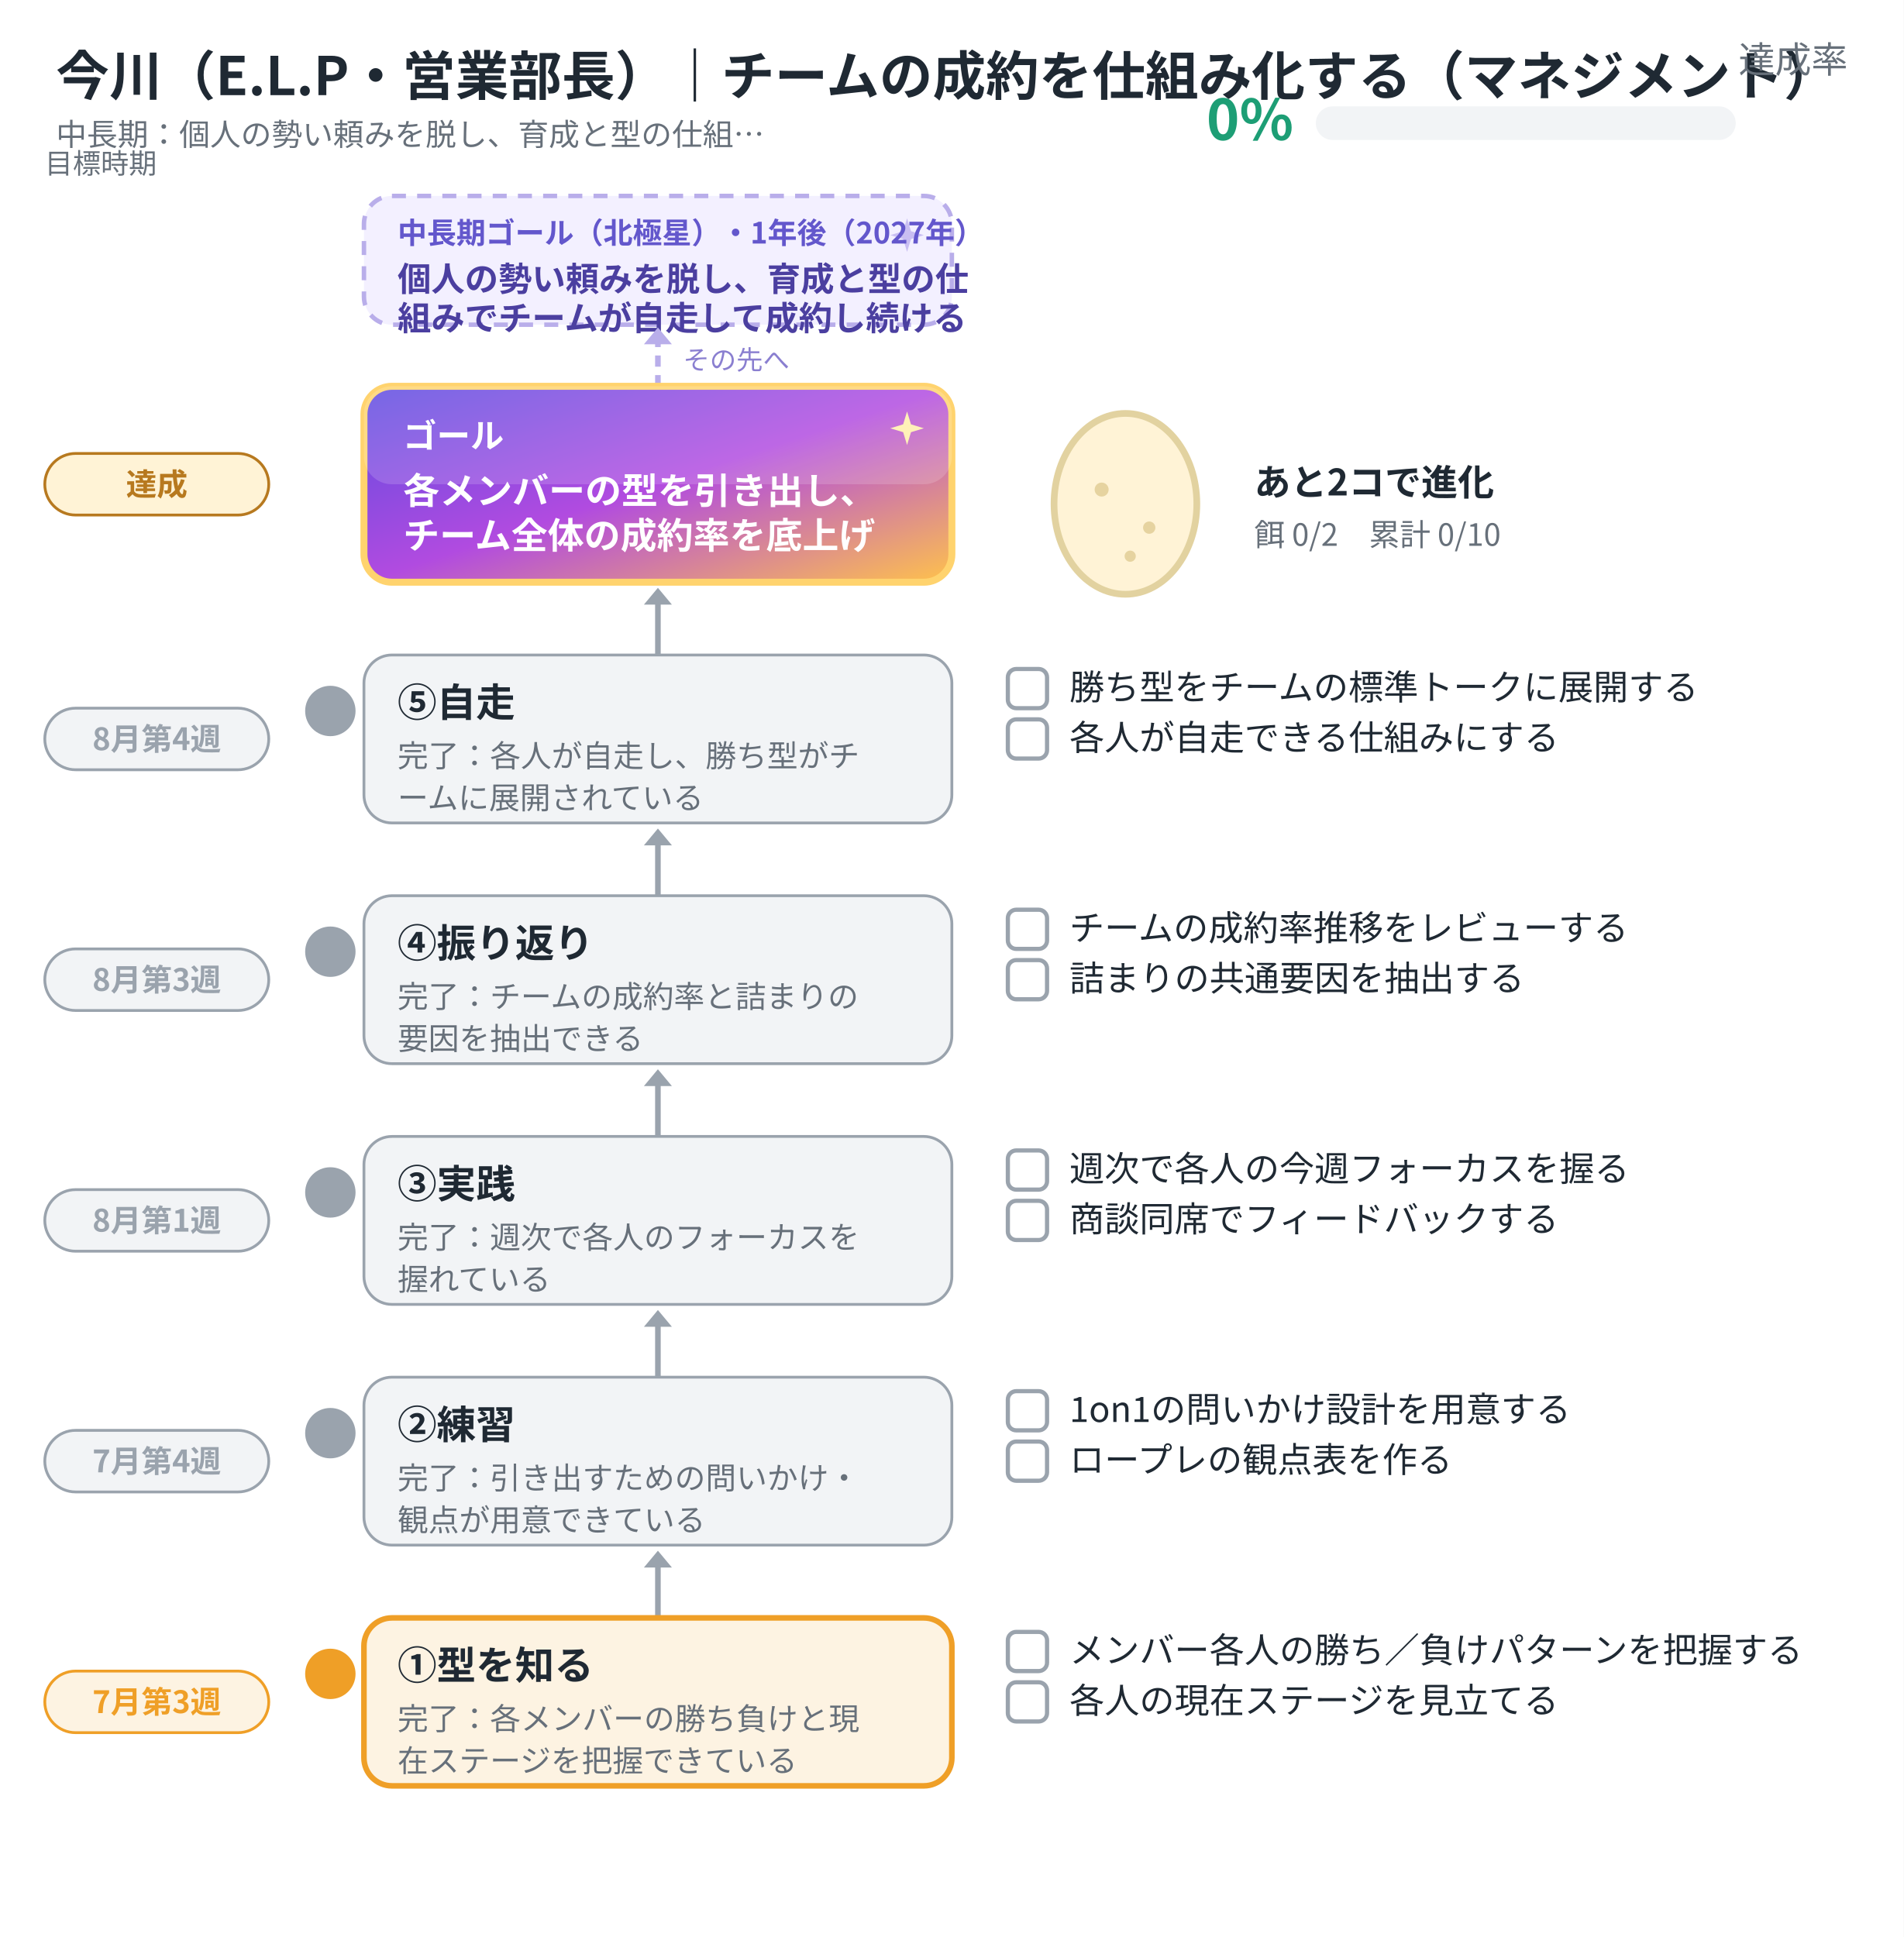
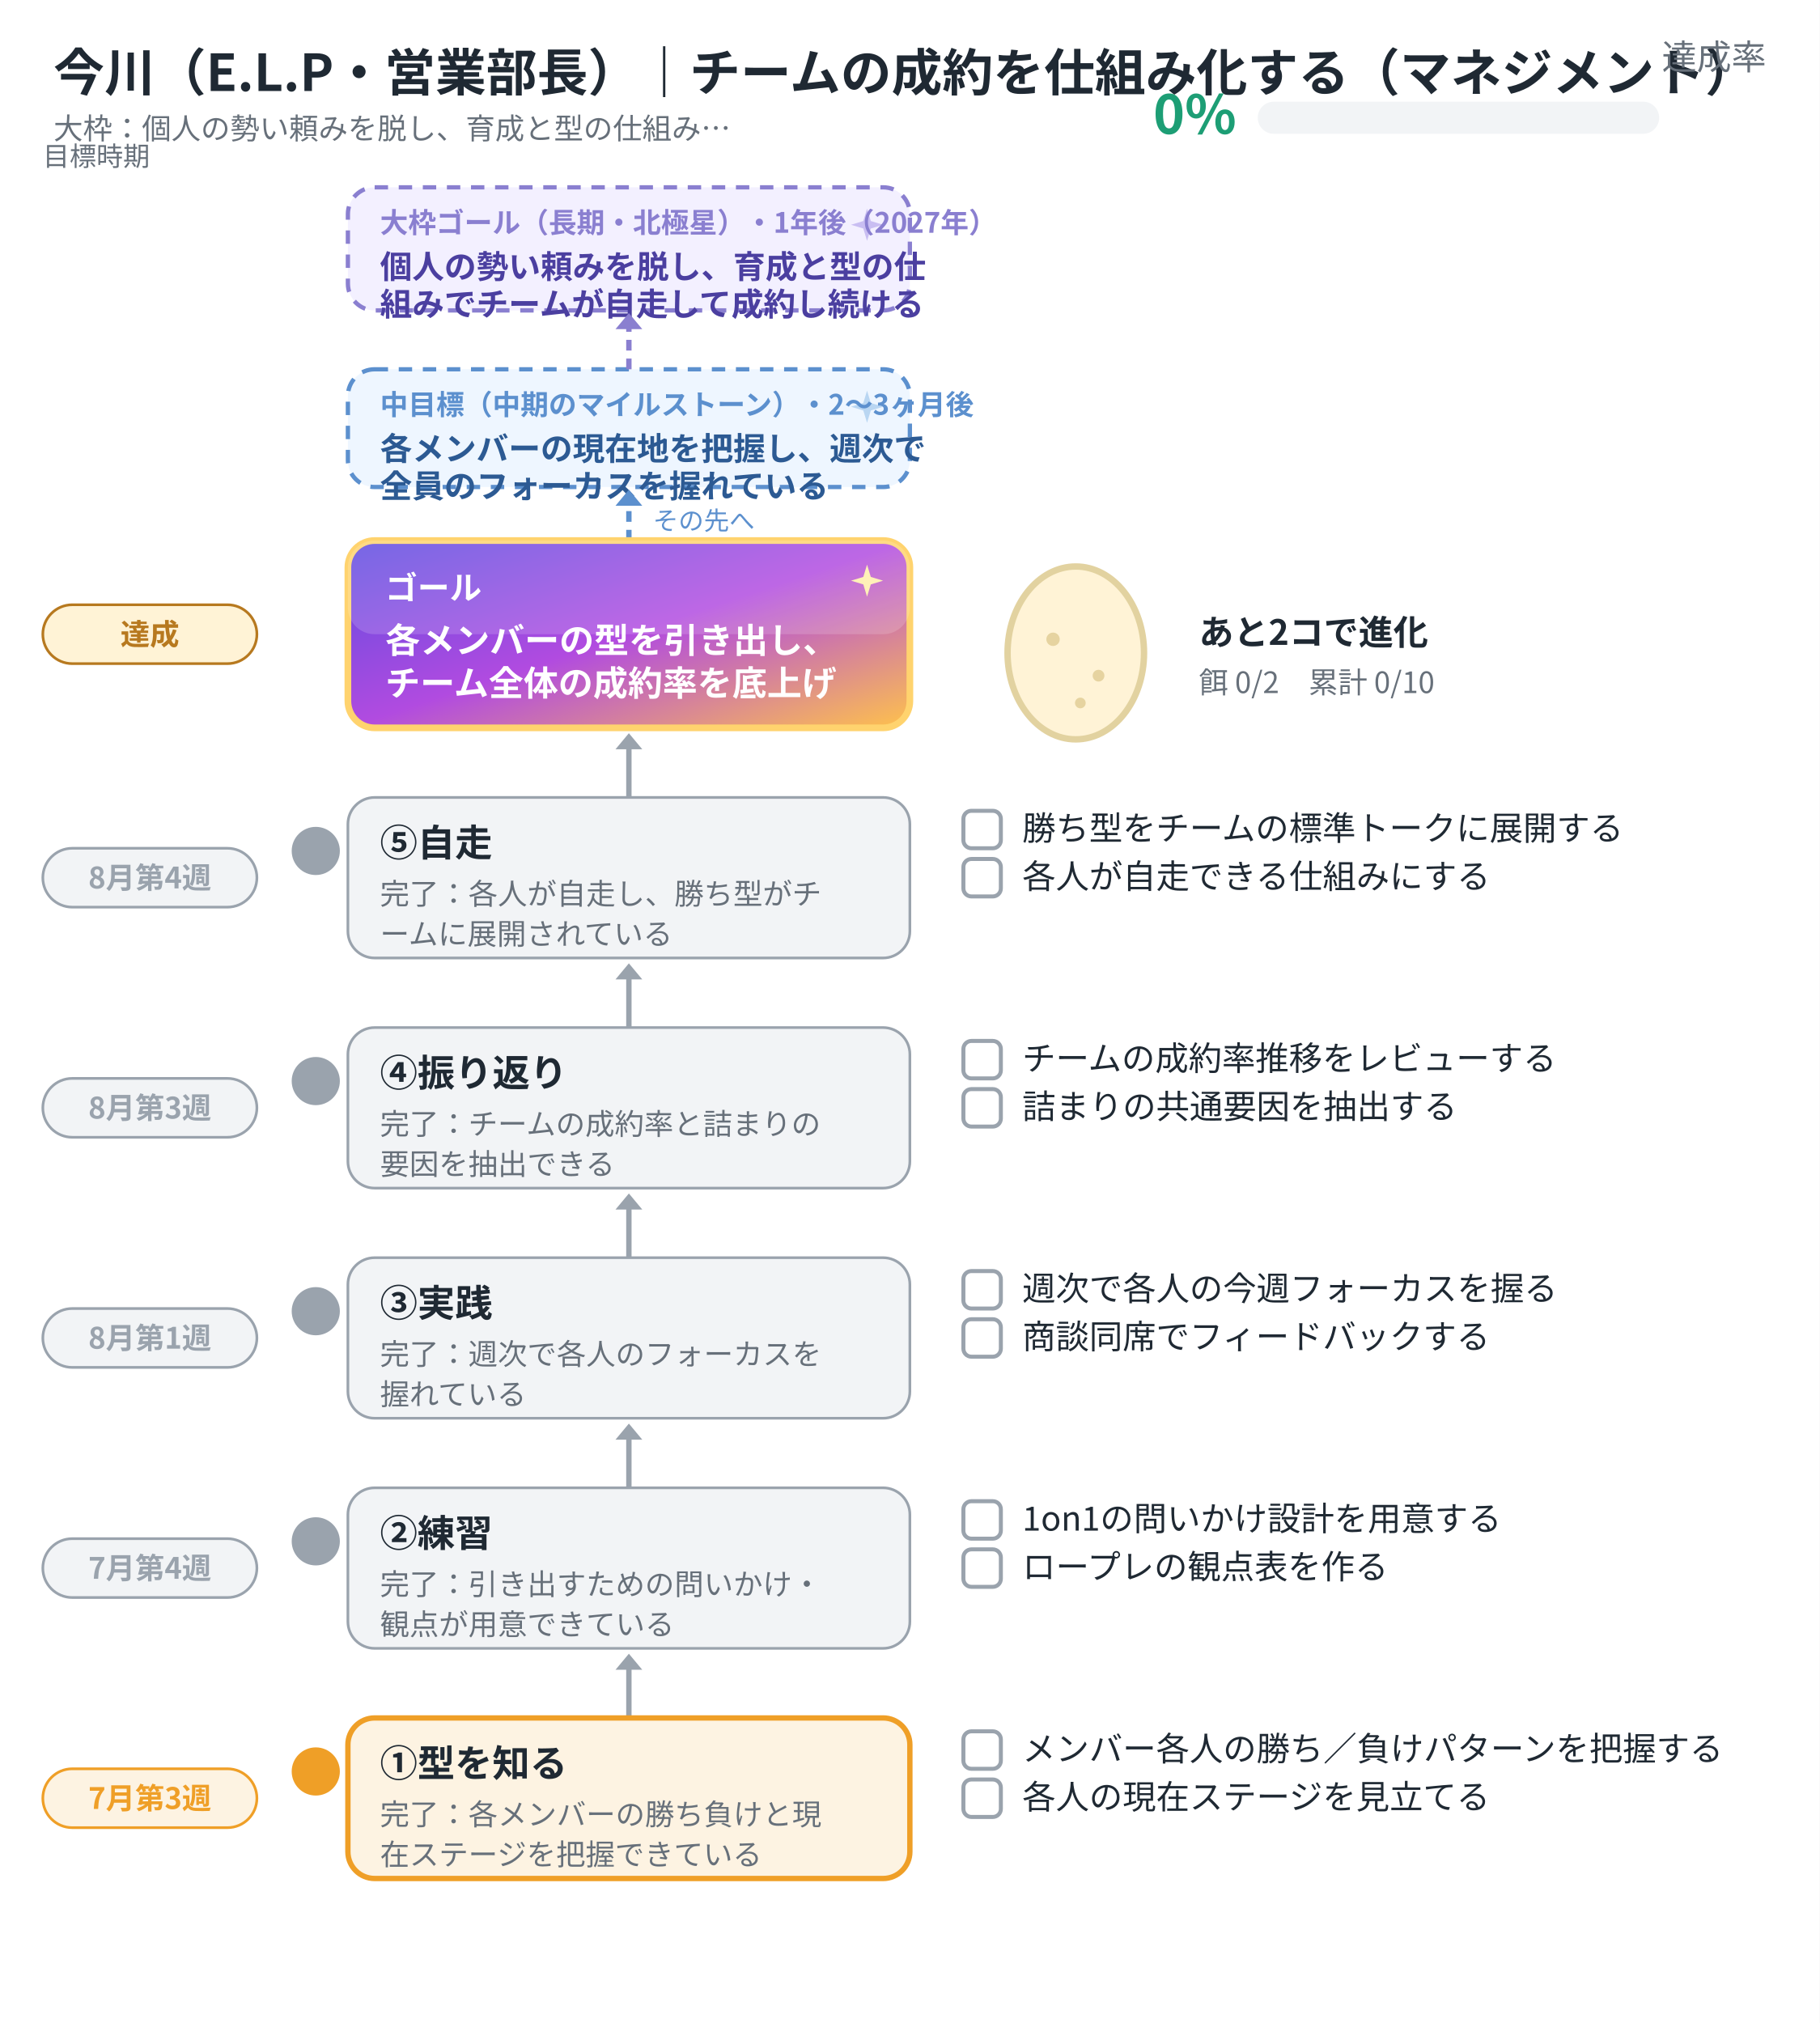
- <svg xmlns="http://www.w3.org/2000/svg" viewBox="0 0 680 692" font-family="Hiragino Sans, 'Noto Sans CJK JP', 'Yu Gothic', sans-serif" width="680" height="692">
+ <svg xmlns="http://www.w3.org/2000/svg" viewBox="0 0 680 756" font-family="Hiragino Sans, 'Noto Sans CJK JP', 'Yu Gothic', sans-serif" width="680" height="756">
  <defs>
    <linearGradient id="goalGrad" x1="0" y1="0" x2="1" y2="1">
      <stop offset="0" stop-color="#5B4BE0" />
      <stop offset="0.5" stop-color="#B14BE0" />
      <stop offset="1" stop-color="#FFC24B" />
    </linearGradient>
    <linearGradient id="phx" x1="0" y1="0" x2="0" y2="1">
      <stop offset="0" stop-color="#FFE259" />
      <stop offset="0.5" stop-color="#FF9A00" />
      <stop offset="1" stop-color="#FF3D00" />
    </linearGradient>
    <linearGradient id="phx2" x1="0" y1="0" x2="0" y2="1">
      <stop offset="0" stop-color="#FFF0A0" />
      <stop offset="1" stop-color="#FF7A00" />
    </linearGradient>
    <linearGradient id="hen" x1="0" y1="0" x2="1" y2="1">
      <stop offset="0" stop-color="#37C9B0" />
      <stop offset="0.6" stop-color="#3DA0E8" />
      <stop offset="1" stop-color="#7A5BE0" />
    </linearGradient>
    <linearGradient id="pcock" x1="0" y1="0" x2="0" y2="1">
      <stop offset="0" stop-color="#2BD0C0" />
      <stop offset="0.55" stop-color="#2E8FD0" />
      <stop offset="1" stop-color="#2E4BB0" />
    </linearGradient>
    <linearGradient id="gold" x1="0" y1="0" x2="0" y2="1">
      <stop offset="0" stop-color="#FFF0A8" />
      <stop offset="0.5" stop-color="#F2C230" />
      <stop offset="1" stop-color="#C8901A" />
    </linearGradient>
  </defs>
-   <rect x="0" y="0" width="680" height="692" fill="#FFFFFF" />
+   <rect x="0" y="0" width="680" height="756" fill="#FFFFFF" />
  <text x="20" y="34" font-size="19" font-weight="700" fill="#1F2933">今川（E.L.P・営業部長）｜チームの成約を仕組み化する（マネジメント）</text>
-   <text x="20" y="52" font-size="11" fill="#67707A">中長期：個人の勢い頼みを脱し、育成と型の仕組…</text>
+   <text x="20" y="52" font-size="11" fill="#67707A">大枠：個人の勢い頼みを脱し、育成と型の仕組み…</text>
  <text x="660" y="26" text-anchor="end" font-size="13" fill="#67707A">達成率</text>
  <text x="462" y="50" text-anchor="end" font-size="20" font-weight="700" fill="#1D9E75">0%</text>
  <rect x="470" y="38" width="150" height="12" rx="6" fill="#F2F4F6" />
  <rect x="470" y="38" width="0" height="12" rx="6" fill="#1D9E75" />
-   <rect x="130" y="70" width="210" height="46" rx="10" fill="#F3F0FF" stroke="#B9AEEA" stroke-width="1.6" stroke-dasharray="5 4" />
+   <rect x="130" y="70" width="210" height="46" rx="10" fill="#F3F0FF" stroke="#8A7FD0" stroke-width="1.6" stroke-dasharray="5 4" />
  <polygon points="324.0,78.0 325.4,82.6 330.0,84.0 325.4,85.4 324.0,90.0 322.6,85.4 318.0,84.0 322.6,82.6" fill="#C9BEF2" />
-   <text x="142" y="87" font-size="10.5" font-weight="700" fill="#6357CC">中長期ゴール（北極星）・1年後（2027年）</text>
+   <text x="142" y="87" font-size="10.5" font-weight="700" fill="#8A7FD0">大枠ゴール（長期・北極星）・1年後（2027年）</text>
  <text x="142" y="104" font-size="12" font-weight="600" fill="#4B3FA0">個人の勢い頼みを脱し、育成と型の仕</text>
  <text x="142" y="118" font-size="12" font-weight="600" fill="#4B3FA0">組みでチームが自走して成約し続ける</text>
-   <line x1="235.0" y1="138" x2="235.0" y2="121" stroke="#B9AEEA" stroke-width="2" stroke-dasharray="4 3" />
-   <path d="M230.0,123 L235.0,117 L240.0,123 Z" fill="#B9AEEA" />
-   <text x="244.0" y="132" font-size="9.5" fill="#8A7FD0">その先へ</text>
-   <rect x="130" y="138" width="210" height="70" rx="10" fill="url(#goalGrad)" stroke="#FFD36E" stroke-width="2.5" />
-   <rect x="130" y="138" width="210" height="35.0" rx="10" fill="#FFFFFF" opacity="0.16" />
-   <text x="144" y="160" font-size="12" font-weight="700" fill="#FFFFFF">ゴール</text>
-   <polygon points="324.0,147.0 325.4,151.6 330.0,153.0 325.4,154.4 324.0,159.0 322.6,154.4 318.0,153.0 322.6,151.6" fill="#FFF1B8" />
-   <text x="144" y="180" font-size="13" font-weight="600" fill="#FFFFFF">各メンバーの型を引き出し、</text>
-   <text x="144" y="196" font-size="13" font-weight="600" fill="#FFFFFF">チーム全体の成約率を底上げ</text>
-   <rect x="16" y="162.0" width="80" height="22" rx="11" fill="#FFF3D6" stroke="#B7791F" stroke-width="1" />
-   <text x="56.0" y="177.0" text-anchor="middle" font-size="11" font-weight="700" fill="#B7791F">達成</text>
-   <ellipse cx="402.0" cy="180.0" rx="25.5" ry="32.3" fill="#FFF3D6" />
-   <ellipse cx="402.0" cy="180.0" rx="25.5" ry="32.3" fill="none" stroke="#E2D2A0" stroke-width="2.4" />
-   <circle cx="393.5" cy="174.9" r="2.5" fill="#E6D3A0" />
-   <circle cx="410.5" cy="188.5" r="2.2" fill="#E6D3A0" />
-   <circle cx="403.7" cy="198.7" r="2.0" fill="#E6D3A0" />
-   <text x="448" y="177" font-size="13" font-weight="700" fill="#1F2933">あと2コで進化</text>
-   <text x="448" y="195" font-size="11" fill="#67707A">餌 0/2　累計 0/10</text>
+   <rect x="130" y="138" width="210" height="44" rx="10" fill="#EEF6FF" stroke="#5C90CE" stroke-width="1.6" stroke-dasharray="5 4" />
+   <polygon points="324.0,146.0 325.4,150.6 330.0,152.0 325.4,153.4 324.0,158.0 322.6,153.4 318.0,152.0 322.6,150.6" fill="#B9D6F2" />
+   <text x="142" y="155" font-size="10.5" font-weight="700" fill="#5C90CE">中目標（中期のマイルストーン）・2〜3ヶ月後</text>
+   <text x="142" y="172" font-size="12" font-weight="600" fill="#2C5A93">各メンバーの現在地を把握し、週次で</text>
+   <text x="142" y="186" font-size="12" font-weight="600" fill="#2C5A93">全員のフォーカスを握れている</text>
+   <line x1="235.0" y1="202" x2="235.0" y2="187" stroke="#5C90CE" stroke-width="2" stroke-dasharray="4 3" />
+   <path d="M230.0,189 L235.0,183 L240.0,189 Z" fill="#5C90CE" />
+   <text x="244.0" y="198" font-size="9.5" fill="#5C90CE">その先へ</text>
+   <line x1="235.0" y1="138" x2="235.0" y2="121" stroke="#8A7FD0" stroke-width="2" stroke-dasharray="4 3" />
+   <path d="M230.0,123 L235.0,117 L240.0,123 Z" fill="#8A7FD0" />
+   <rect x="130" y="202" width="210" height="70" rx="10" fill="url(#goalGrad)" stroke="#FFD36E" stroke-width="2.5" />
+   <rect x="130" y="202" width="210" height="35.0" rx="10" fill="#FFFFFF" opacity="0.16" />
+   <text x="144" y="224" font-size="12" font-weight="700" fill="#FFFFFF">ゴール</text>
+   <polygon points="324.0,211.0 325.4,215.6 330.0,217.0 325.4,218.4 324.0,223.0 322.6,218.4 318.0,217.0 322.6,215.6" fill="#FFF1B8" />
+   <text x="144" y="244" font-size="13" font-weight="600" fill="#FFFFFF">各メンバーの型を引き出し、</text>
+   <text x="144" y="260" font-size="13" font-weight="600" fill="#FFFFFF">チーム全体の成約率を底上げ</text>
+   <rect x="16" y="226.0" width="80" height="22" rx="11" fill="#FFF3D6" stroke="#B7791F" stroke-width="1" />
+   <text x="56.0" y="241.0" text-anchor="middle" font-size="11" font-weight="700" fill="#B7791F">達成</text>
+   <ellipse cx="402.0" cy="244.0" rx="25.5" ry="32.3" fill="#FFF3D6" />
+   <ellipse cx="402.0" cy="244.0" rx="25.5" ry="32.3" fill="none" stroke="#E2D2A0" stroke-width="2.4" />
+   <circle cx="393.5" cy="238.9" r="2.5" fill="#E6D3A0" />
+   <circle cx="410.5" cy="252.5" r="2.2" fill="#E6D3A0" />
+   <circle cx="403.7" cy="262.7" r="2.0" fill="#E6D3A0" />
+   <text x="448" y="241" font-size="13" font-weight="700" fill="#1F2933">あと2コで進化</text>
+   <text x="448" y="259" font-size="11" fill="#67707A">餌 0/2　累計 0/10</text>
  <text x="16" y="62" font-size="10" fill="#67707A">目標時期</text>
-   <line x1="235.0" y1="234" x2="235.0" y2="214" stroke="#9AA3AD" stroke-width="2" />
-   <path d="M230.0,216 L235.0,210 L240.0,216 Z" fill="#9AA3AD" />
-   <rect x="130" y="234" width="210" height="60" rx="10" fill="#F2F4F6" stroke="#9AA3AD" stroke-width="1" />
-   <circle cx="118" cy="254" r="9" fill="#9AA3AD" />
-   <text x="142" y="256" font-size="14" font-weight="700" fill="#1F2933">⑤自走</text>
-   <text x="142" y="274" font-size="11" fill="#67707A">完了：各人が自走し、勝ち型がチ</text>
-   <text x="142" y="289" font-size="11" fill="#67707A">ームに展開されている</text>
-   <rect x="16" y="253.0" width="80" height="22" rx="11" fill="#F2F4F6" stroke="#9AA3AD" stroke-width="1" />
-   <text x="56.0" y="268.0" text-anchor="middle" font-size="11" font-weight="700" fill="#9AA3AD">8月第4週</text>
-   <rect x="360" y="239" width="14" height="14" rx="3" fill="#fff" stroke="#9AA3AD" stroke-width="1.5" />
-   <text x="382" y="250" font-size="12.5" fill="#1F2933">勝ち型をチームの標準トークに展開する</text>
-   <rect x="360" y="257" width="14" height="14" rx="3" fill="#fff" stroke="#9AA3AD" stroke-width="1.5" />
-   <text x="382" y="268" font-size="12.5" fill="#1F2933">各人が自走できる仕組みにする</text>
-   <line x1="235.0" y1="320" x2="235.0" y2="300" stroke="#9AA3AD" stroke-width="2" />
-   <path d="M230.0,302 L235.0,296 L240.0,302 Z" fill="#9AA3AD" />
-   <rect x="130" y="320" width="210" height="60" rx="10" fill="#F2F4F6" stroke="#9AA3AD" stroke-width="1" />
-   <circle cx="118" cy="340" r="9" fill="#9AA3AD" />
-   <text x="142" y="342" font-size="14" font-weight="700" fill="#1F2933">④振り返り</text>
-   <text x="142" y="360" font-size="11" fill="#67707A">完了：チームの成約率と詰まりの</text>
-   <text x="142" y="375" font-size="11" fill="#67707A">要因を抽出できる</text>
-   <rect x="16" y="339.0" width="80" height="22" rx="11" fill="#F2F4F6" stroke="#9AA3AD" stroke-width="1" />
-   <text x="56.0" y="354.0" text-anchor="middle" font-size="11" font-weight="700" fill="#9AA3AD">8月第3週</text>
-   <rect x="360" y="325" width="14" height="14" rx="3" fill="#fff" stroke="#9AA3AD" stroke-width="1.5" />
-   <text x="382" y="336" font-size="12.5" fill="#1F2933">チームの成約率推移をレビューする</text>
-   <rect x="360" y="343" width="14" height="14" rx="3" fill="#fff" stroke="#9AA3AD" stroke-width="1.5" />
-   <text x="382" y="354" font-size="12.5" fill="#1F2933">詰まりの共通要因を抽出する</text>
-   <line x1="235.0" y1="406" x2="235.0" y2="386" stroke="#9AA3AD" stroke-width="2" />
-   <path d="M230.0,388 L235.0,382 L240.0,388 Z" fill="#9AA3AD" />
-   <rect x="130" y="406" width="210" height="60" rx="10" fill="#F2F4F6" stroke="#9AA3AD" stroke-width="1" />
-   <circle cx="118" cy="426" r="9" fill="#9AA3AD" />
-   <text x="142" y="428" font-size="14" font-weight="700" fill="#1F2933">③実践</text>
-   <text x="142" y="446" font-size="11" fill="#67707A">完了：週次で各人のフォーカスを</text>
-   <text x="142" y="461" font-size="11" fill="#67707A">握れている</text>
-   <rect x="16" y="425.0" width="80" height="22" rx="11" fill="#F2F4F6" stroke="#9AA3AD" stroke-width="1" />
-   <text x="56.0" y="440.0" text-anchor="middle" font-size="11" font-weight="700" fill="#9AA3AD">8月第1週</text>
-   <rect x="360" y="411" width="14" height="14" rx="3" fill="#fff" stroke="#9AA3AD" stroke-width="1.5" />
-   <text x="382" y="422" font-size="12.5" fill="#1F2933">週次で各人の今週フォーカスを握る</text>
-   <rect x="360" y="429" width="14" height="14" rx="3" fill="#fff" stroke="#9AA3AD" stroke-width="1.5" />
-   <text x="382" y="440" font-size="12.5" fill="#1F2933">商談同席でフィードバックする</text>
-   <line x1="235.0" y1="492" x2="235.0" y2="472" stroke="#9AA3AD" stroke-width="2" />
-   <path d="M230.0,474 L235.0,468 L240.0,474 Z" fill="#9AA3AD" />
-   <rect x="130" y="492" width="210" height="60" rx="10" fill="#F2F4F6" stroke="#9AA3AD" stroke-width="1" />
-   <circle cx="118" cy="512" r="9" fill="#9AA3AD" />
-   <text x="142" y="514" font-size="14" font-weight="700" fill="#1F2933">②練習</text>
-   <text x="142" y="532" font-size="11" fill="#67707A">完了：引き出すための問いかけ・</text>
-   <text x="142" y="547" font-size="11" fill="#67707A">観点が用意できている</text>
-   <rect x="16" y="511.0" width="80" height="22" rx="11" fill="#F2F4F6" stroke="#9AA3AD" stroke-width="1" />
-   <text x="56.0" y="526.0" text-anchor="middle" font-size="11" font-weight="700" fill="#9AA3AD">7月第4週</text>
-   <rect x="360" y="497" width="14" height="14" rx="3" fill="#fff" stroke="#9AA3AD" stroke-width="1.5" />
-   <text x="382" y="508" font-size="12.5" fill="#1F2933">1on1の問いかけ設計を用意する</text>
-   <rect x="360" y="515" width="14" height="14" rx="3" fill="#fff" stroke="#9AA3AD" stroke-width="1.5" />
-   <text x="382" y="526" font-size="12.5" fill="#1F2933">ロープレの観点表を作る</text>
-   <line x1="235.0" y1="578" x2="235.0" y2="558" stroke="#9AA3AD" stroke-width="2" />
-   <path d="M230.0,560 L235.0,554 L240.0,560 Z" fill="#9AA3AD" />
-   <rect x="130" y="578" width="210" height="60" rx="10" fill="#FDF3E2" stroke="#EF9F27" stroke-width="2" />
-   <circle cx="118" cy="598" r="9" fill="#EF9F27" />
-   <text x="142" y="600" font-size="14" font-weight="700" fill="#1F2933">①型を知る</text>
-   <text x="142" y="618" font-size="11" fill="#67707A">完了：各メンバーの勝ち負けと現</text>
-   <text x="142" y="633" font-size="11" fill="#67707A">在ステージを把握できている</text>
-   <rect x="16" y="597.0" width="80" height="22" rx="11" fill="#FDF3E2" stroke="#EF9F27" stroke-width="1" />
-   <text x="56.0" y="612.0" text-anchor="middle" font-size="11" font-weight="700" fill="#EF9F27">7月第3週</text>
-   <rect x="360" y="583" width="14" height="14" rx="3" fill="#fff" stroke="#9AA3AD" stroke-width="1.5" />
-   <text x="382" y="594" font-size="12.5" fill="#1F2933">メンバー各人の勝ち／負けパターンを把握する</text>
-   <rect x="360" y="601" width="14" height="14" rx="3" fill="#fff" stroke="#9AA3AD" stroke-width="1.5" />
-   <text x="382" y="612" font-size="12.5" fill="#1F2933">各人の現在ステージを見立てる</text>
+   <line x1="235.0" y1="298" x2="235.0" y2="278" stroke="#9AA3AD" stroke-width="2" />
+   <path d="M230.0,280 L235.0,274 L240.0,280 Z" fill="#9AA3AD" />
+   <rect x="130" y="298" width="210" height="60" rx="10" fill="#F2F4F6" stroke="#9AA3AD" stroke-width="1" />
+   <circle cx="118" cy="318" r="9" fill="#9AA3AD" />
+   <text x="142" y="320" font-size="14" font-weight="700" fill="#1F2933">⑤自走</text>
+   <text x="142" y="338" font-size="11" fill="#67707A">完了：各人が自走し、勝ち型がチ</text>
+   <text x="142" y="353" font-size="11" fill="#67707A">ームに展開されている</text>
+   <rect x="16" y="317.0" width="80" height="22" rx="11" fill="#F2F4F6" stroke="#9AA3AD" stroke-width="1" />
+   <text x="56.0" y="332.0" text-anchor="middle" font-size="11" font-weight="700" fill="#9AA3AD">8月第4週</text>
+   <rect x="360" y="303" width="14" height="14" rx="3" fill="#fff" stroke="#9AA3AD" stroke-width="1.5" />
+   <text x="382" y="314" font-size="12.5" fill="#1F2933">勝ち型をチームの標準トークに展開する</text>
+   <rect x="360" y="321" width="14" height="14" rx="3" fill="#fff" stroke="#9AA3AD" stroke-width="1.5" />
+   <text x="382" y="332" font-size="12.5" fill="#1F2933">各人が自走できる仕組みにする</text>
+   <line x1="235.0" y1="384" x2="235.0" y2="364" stroke="#9AA3AD" stroke-width="2" />
+   <path d="M230.0,366 L235.0,360 L240.0,366 Z" fill="#9AA3AD" />
+   <rect x="130" y="384" width="210" height="60" rx="10" fill="#F2F4F6" stroke="#9AA3AD" stroke-width="1" />
+   <circle cx="118" cy="404" r="9" fill="#9AA3AD" />
+   <text x="142" y="406" font-size="14" font-weight="700" fill="#1F2933">④振り返り</text>
+   <text x="142" y="424" font-size="11" fill="#67707A">完了：チームの成約率と詰まりの</text>
+   <text x="142" y="439" font-size="11" fill="#67707A">要因を抽出できる</text>
+   <rect x="16" y="403.0" width="80" height="22" rx="11" fill="#F2F4F6" stroke="#9AA3AD" stroke-width="1" />
+   <text x="56.0" y="418.0" text-anchor="middle" font-size="11" font-weight="700" fill="#9AA3AD">8月第3週</text>
+   <rect x="360" y="389" width="14" height="14" rx="3" fill="#fff" stroke="#9AA3AD" stroke-width="1.5" />
+   <text x="382" y="400" font-size="12.5" fill="#1F2933">チームの成約率推移をレビューする</text>
+   <rect x="360" y="407" width="14" height="14" rx="3" fill="#fff" stroke="#9AA3AD" stroke-width="1.5" />
+   <text x="382" y="418" font-size="12.5" fill="#1F2933">詰まりの共通要因を抽出する</text>
+   <line x1="235.0" y1="470" x2="235.0" y2="450" stroke="#9AA3AD" stroke-width="2" />
+   <path d="M230.0,452 L235.0,446 L240.0,452 Z" fill="#9AA3AD" />
+   <rect x="130" y="470" width="210" height="60" rx="10" fill="#F2F4F6" stroke="#9AA3AD" stroke-width="1" />
+   <circle cx="118" cy="490" r="9" fill="#9AA3AD" />
+   <text x="142" y="492" font-size="14" font-weight="700" fill="#1F2933">③実践</text>
+   <text x="142" y="510" font-size="11" fill="#67707A">完了：週次で各人のフォーカスを</text>
+   <text x="142" y="525" font-size="11" fill="#67707A">握れている</text>
+   <rect x="16" y="489.0" width="80" height="22" rx="11" fill="#F2F4F6" stroke="#9AA3AD" stroke-width="1" />
+   <text x="56.0" y="504.0" text-anchor="middle" font-size="11" font-weight="700" fill="#9AA3AD">8月第1週</text>
+   <rect x="360" y="475" width="14" height="14" rx="3" fill="#fff" stroke="#9AA3AD" stroke-width="1.5" />
+   <text x="382" y="486" font-size="12.5" fill="#1F2933">週次で各人の今週フォーカスを握る</text>
+   <rect x="360" y="493" width="14" height="14" rx="3" fill="#fff" stroke="#9AA3AD" stroke-width="1.5" />
+   <text x="382" y="504" font-size="12.5" fill="#1F2933">商談同席でフィードバックする</text>
+   <line x1="235.0" y1="556" x2="235.0" y2="536" stroke="#9AA3AD" stroke-width="2" />
+   <path d="M230.0,538 L235.0,532 L240.0,538 Z" fill="#9AA3AD" />
+   <rect x="130" y="556" width="210" height="60" rx="10" fill="#F2F4F6" stroke="#9AA3AD" stroke-width="1" />
+   <circle cx="118" cy="576" r="9" fill="#9AA3AD" />
+   <text x="142" y="578" font-size="14" font-weight="700" fill="#1F2933">②練習</text>
+   <text x="142" y="596" font-size="11" fill="#67707A">完了：引き出すための問いかけ・</text>
+   <text x="142" y="611" font-size="11" fill="#67707A">観点が用意できている</text>
+   <rect x="16" y="575.0" width="80" height="22" rx="11" fill="#F2F4F6" stroke="#9AA3AD" stroke-width="1" />
+   <text x="56.0" y="590.0" text-anchor="middle" font-size="11" font-weight="700" fill="#9AA3AD">7月第4週</text>
+   <rect x="360" y="561" width="14" height="14" rx="3" fill="#fff" stroke="#9AA3AD" stroke-width="1.5" />
+   <text x="382" y="572" font-size="12.5" fill="#1F2933">1on1の問いかけ設計を用意する</text>
+   <rect x="360" y="579" width="14" height="14" rx="3" fill="#fff" stroke="#9AA3AD" stroke-width="1.5" />
+   <text x="382" y="590" font-size="12.5" fill="#1F2933">ロープレの観点表を作る</text>
+   <line x1="235.0" y1="642" x2="235.0" y2="622" stroke="#9AA3AD" stroke-width="2" />
+   <path d="M230.0,624 L235.0,618 L240.0,624 Z" fill="#9AA3AD" />
+   <rect x="130" y="642" width="210" height="60" rx="10" fill="#FDF3E2" stroke="#EF9F27" stroke-width="2" />
+   <circle cx="118" cy="662" r="9" fill="#EF9F27" />
+   <text x="142" y="664" font-size="14" font-weight="700" fill="#1F2933">①型を知る</text>
+   <text x="142" y="682" font-size="11" fill="#67707A">完了：各メンバーの勝ち負けと現</text>
+   <text x="142" y="697" font-size="11" fill="#67707A">在ステージを把握できている</text>
+   <rect x="16" y="661.0" width="80" height="22" rx="11" fill="#FDF3E2" stroke="#EF9F27" stroke-width="1" />
+   <text x="56.0" y="676.0" text-anchor="middle" font-size="11" font-weight="700" fill="#EF9F27">7月第3週</text>
+   <rect x="360" y="647" width="14" height="14" rx="3" fill="#fff" stroke="#9AA3AD" stroke-width="1.5" />
+   <text x="382" y="658" font-size="12.5" fill="#1F2933">メンバー各人の勝ち／負けパターンを把握する</text>
+   <rect x="360" y="665" width="14" height="14" rx="3" fill="#fff" stroke="#9AA3AD" stroke-width="1.5" />
+   <text x="382" y="676" font-size="12.5" fill="#1F2933">各人の現在ステージを見立てる</text>
</svg>
